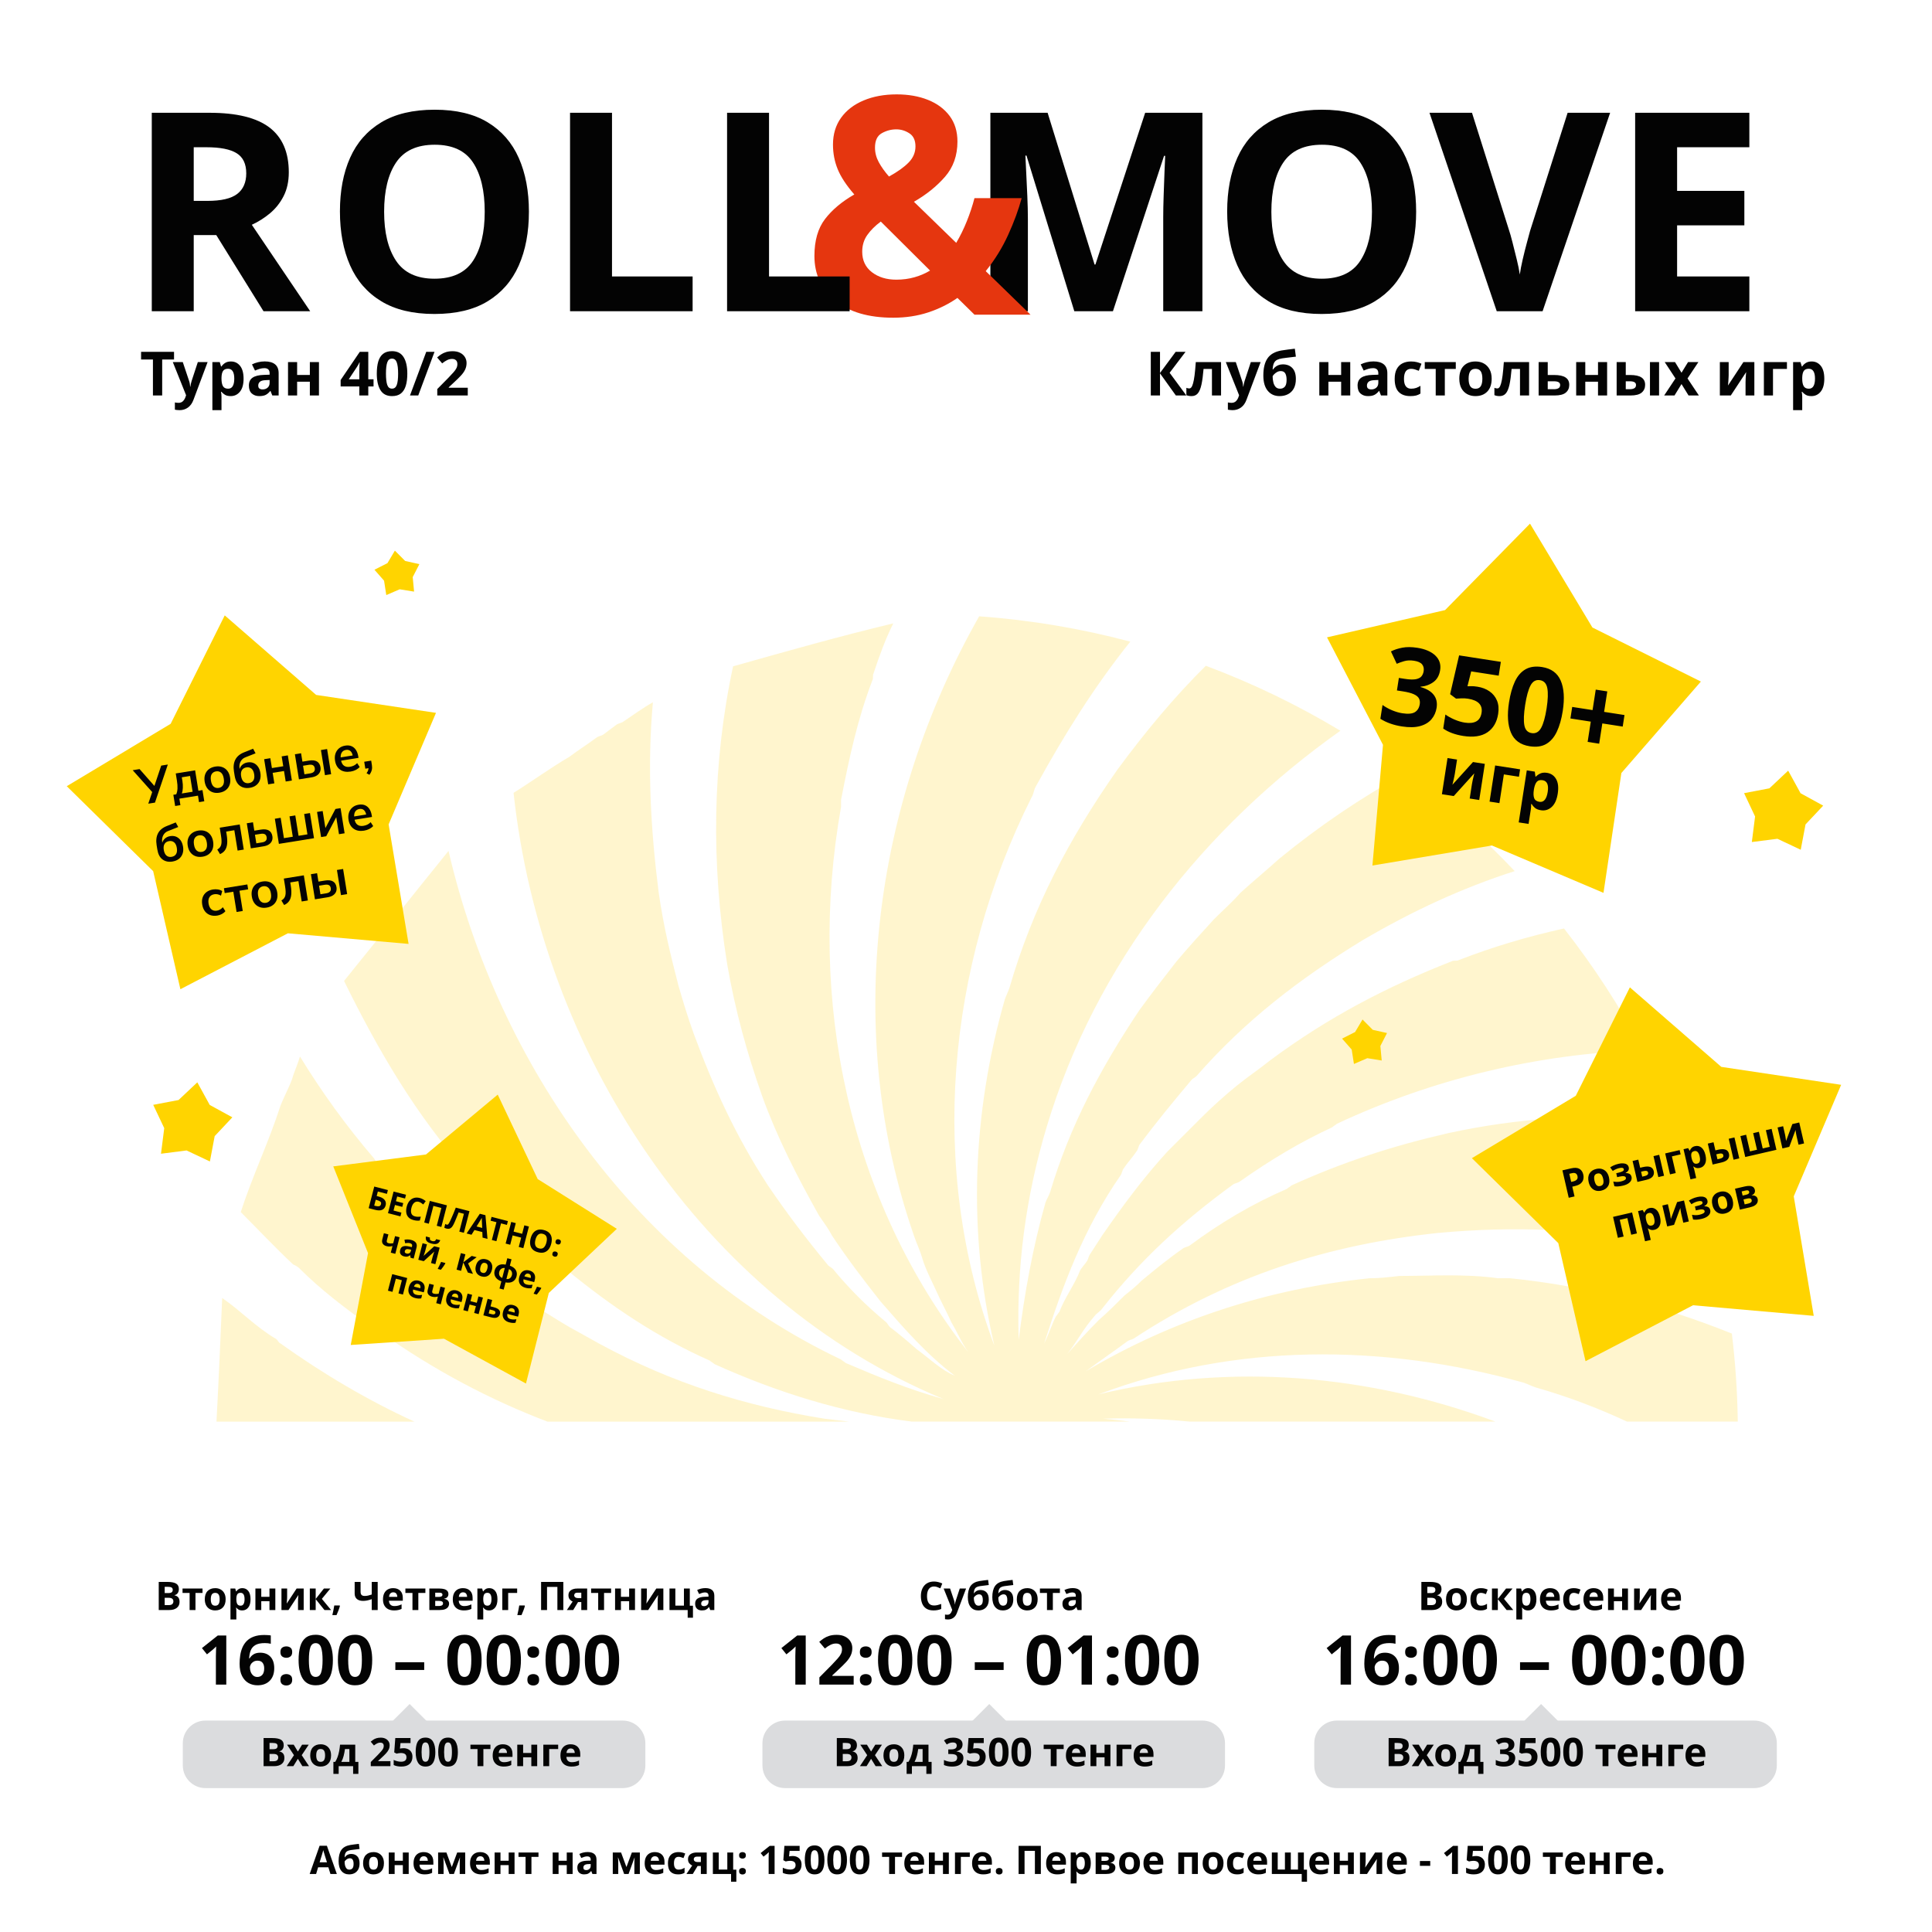
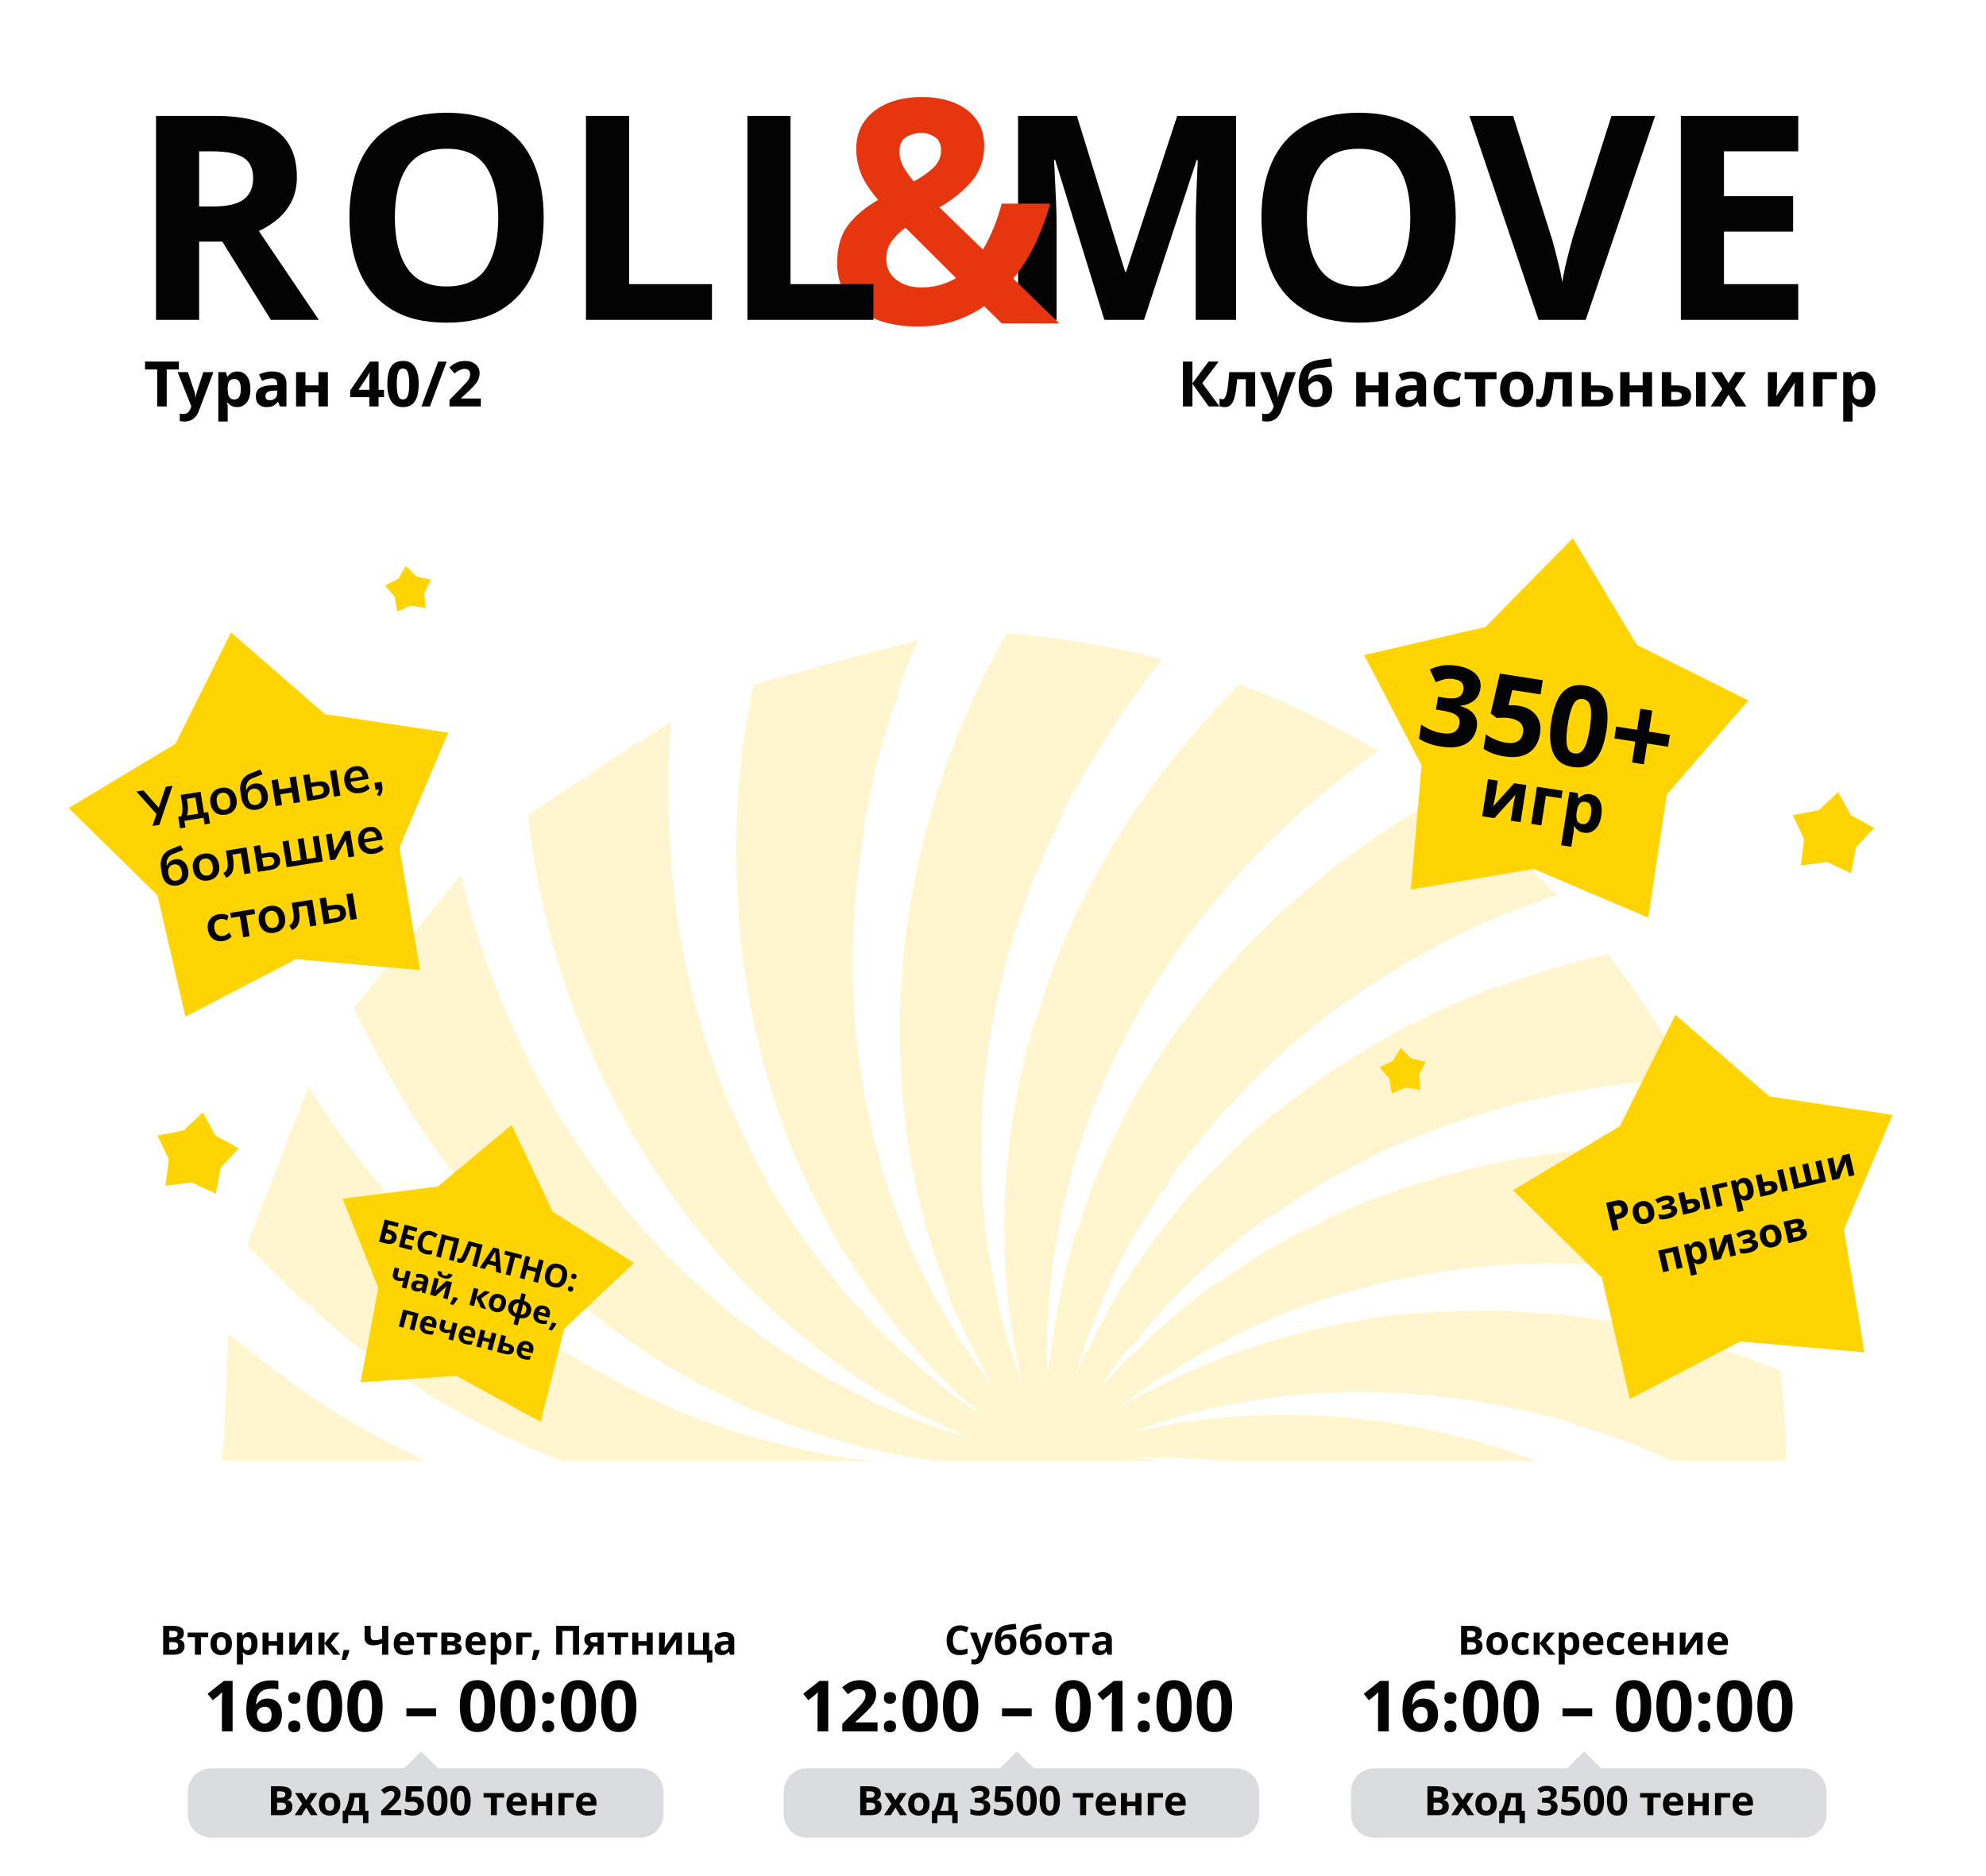
- <svg xmlns="http://www.w3.org/2000/svg" id="_Слой_2" data-name="Слой 2" viewBox="0 0 1080 1080">
+ <svg xmlns="http://www.w3.org/2000/svg" id="_Слой_2" data-name="Слой 2" viewBox="0 0 1080 1020">
  <defs>
    <style>
      .cls-1 {
        letter-spacing: 0em;
      }

      .cls-2 {
        fill: #e5360f;
        font-size: 170.09px;
      }

      .cls-2, .cls-3, .cls-4, .cls-5 {
        font-family: Mulish-Black, Mulish;
        font-weight: 800;
      }

      .cls-6, .cls-3, .cls-4, .cls-7, .cls-8, .cls-9, .cls-5, .cls-10 {
        fill: #030303;
      }

      .cls-11 {
        fill: #fff;
      }

      .cls-12 {
        fill: #ffefae;
      }

      .cls-13 {
        fill: #ffd400;
      }

      .cls-14 {
        fill: #858a8f;
      }

      .cls-3 {
        font-size: 38.42px;
      }

      .cls-15 {
        letter-spacing: -.02em;
      }

      .cls-4 {
        font-size: 155.36px;
      }

      .cls-16 {
        letter-spacing: 0em;
      }

      .cls-17 {
        opacity: .3;
      }

      .cls-18 {
        opacity: .6;
      }

      .cls-7 {
        font-size: 34.18px;
      }

      .cls-7, .cls-8, .cls-9, .cls-10 {
        font-family: Mulish-Bold, Mulish;
        font-weight: 700;
      }

      .cls-8 {
        font-size: 37.43px;
      }

      .cls-9 {
        font-size: 17.48px;
      }

      .cls-5 {
        font-size: 60.98px;
      }

      .cls-10 {
        font-size: 22.01px;
      }
    </style>
  </defs>
  <g id="_Слой_1-2" data-name="Слой 1">
    <g>
      <rect class="cls-11" width="1080" height="1080" />
      <g class="cls-18 background-light">
        <path class="cls-12" d="M335.79,751.56c-5.84-3.25-11.68-6.49-17.52-9.74-34.4-20.12-62.96-43.49-90.22-72.04-5.84-6.49-11.03-12.33-16.88-18.82-.65-1.3-1.3-1.95-1.95-3.25-15.58-18.17-29.21-37-41.54-57.12-1.3,4.54-3.25,8.44-4.54,12.98-1.95,5.19-4.54,9.74-6.49,14.93-6.49,20.12-15.58,38.94-22.07,59.06,9.74,9.74,18.82,19.47,29.21,29.21,1.3,.65,2.6,1.3,3.25,1.95,12.33,12.33,25.31,22.07,39.59,32.45,1.95,1.3,4.54,2.6,6.49,3.89,29.5,20.81,60.7,37.41,92.95,49.65h168.61c-4.34-.54-8.76-1.08-13.62-1.62-44.78-7.14-85.67-20.12-125.27-41.54Z" />
        <path class="cls-12" d="M231.68,794.72c-25.73-11.81-50.6-26.36-75.02-43.81-1.3-.65-1.3-1.95-2.6-2.6-11.03-6.49-19.47-15.58-29.86-22.72-.97,22.86-1.95,46.08-3.19,69.12h110.67Z" />
        <path class="cls-12" d="M837.51,714.56c-18.82-2.6-37-1.3-55.17-1.3-5.84,.65-11.03,1.3-16.88,1.3-56.47,5.84-110.34,23.37-158.37,51.92,7.79-5.84,15.58-11.03,23.37-16.88,1.3-.65,1.95-.65,3.25-1.3,53.22-35.05,109.04-52.57,170.05-59.06,42.19-3.89,83.08-2.6,125.92,6.49,10.74,2.46,21.17,5.01,31.4,7.78-5.87-27.05-14.15-53.21-24.57-78.24-4.41-.36-8.84-.68-13.32-.94-38.29-1.3-74.64,.65-113.58,9.09-31.15,7.14-59.06,16.23-87.62,29.21-.65,.65-1.95,1.3-2.6,1.95-19.47,8.44-37,18.82-54.52,31.8-1.3,.65-1.95,.65-3.25,1.3-8.44,5.84-15.58,11.68-23.37,18.17-3.25,3.25-6.49,5.84-9.74,8.44-4.54,4.54-9.09,9.09-14.28,13.63-6.49,6.49-11.68,12.33-17.52,18.82,5.19-6.49,9.09-14.28,14.93-20.77,1.3-1.95,3.25-2.6,4.54-4.54,21.42-27.26,44.78-48.68,73.34-69.45,1.3-.65,1.95-.65,3.25-1.3,17.52-12.33,33.75-22.07,51.92-30.51,.65-.65,1.95-1.3,2.6-1.95,53.88-25.21,112.28-39.11,171.19-41.16-12.73-24.03-27.54-46.79-44.19-68.04-19.89,4.4-39.47,10.15-58.85,17.68-1.3,.65-2.6,0-3.89,.65-36.35,14.28-68.8,31.15-101.25,55.17-6.49,5.19-12.33,9.09-18.82,14.28-7.14,5.84-13.63,11.68-20.12,18.17-6.49,6.49-12.33,12.33-18.82,18.82-13.63,14.93-24.66,29.86-36.35,46.73-2.6,3.89-4.54,7.14-7.14,11.03-.65,1.3-.65,1.95-1.3,3.25-1.3,1.95-2.6,3.25-3.89,5.19-3.25,8.44-8.44,14.93-11.68,23.37-.65,.65-1.3,1.95-1.95,2.6-2.6,5.19-3.89,9.74-6.49,14.93,10.38-32.45,22.07-64.26,42.84-94.11,.65-1.3,.65-1.95,1.3-3.25,2.6-3.89,5.19-6.49,7.79-10.38,.65-1.3,.65-1.95,1.3-3.25,9.74-12.98,18.82-24.01,29.21-36.35,.65-.65,1.95-1.3,2.6-1.95,27.26-31.15,57.77-54.52,92.81-75.94,27.69-16.25,55.39-29.15,85.15-38.7-18.81-19.94-39.4-38.18-61.5-54.49-24.53,13.53-47.77,29.22-70.38,47.76-7.14,6.49-14.28,12.33-21.42,18.82-4.54,5.19-9.74,9.74-14.93,14.93-7.14,7.79-13.63,14.93-20.77,23.37-7.14,9.09-13.63,17.52-20.77,27.26-22.07,33.1-38.94,64.9-49.98,101.9-.65,1.95-1.95,3.89-2.6,5.84-7.14,25.31-11.68,50.63-14.93,76.59-1.3-40.24,3.89-79.83,15.58-118.78,27.46-91.72,88.06-167.66,164.26-221.68-23.76-14.29-48.93-26.48-75.24-36.32-17.74,17.59-33.59,36.63-49.43,58.09-27.26,38.94-47.38,77.24-60.36,122.02-.65,1.95-1.95,4.54-2.6,6.49-18.17,63.61-20.77,129.81-5.84,193.42-37-99.3-26.61-211.59,20.77-306.35,1.3-1.95,1.3-4.54,2.6-6.49,15.85-28.86,32.68-55.75,52.65-80.66-27.25-7.26-55.5-12.06-84.49-14.17-59.15,104.27-76.39,231.58-36.31,346.66,1.3,3.89,3.25,7.79,4.54,12.33,1.95,6.49,5.19,12.33,7.79,18.17,2.6,5.84,5.84,11.68,8.44,17.52,3.28,5.46,5.65,11.37,9.41,16.59-66.42-84.69-90.32-196.31-71.07-304.77v-3.89c4.54-23.37,9.09-44.78,17.52-66.85,.65-1.3,0-2.6,.65-3.89,3.25-9.74,6.49-18.82,11.03-27.91-29.86,7.14-59.71,15.58-89.57,24.01-11.68,54.52-12.33,110.34-3.25,166.8,4.54,25.96,11.03,49.33,19.47,73.34,8.44,23.37,19.47,44.78,31.8,66.85,2.6,3.89,5.19,7.14,7.14,11.03,9.09,13.63,17.52,24.66,27.26,37,12.98,14.93,25.96,29.86,41.54,41.54-7.79-3.25-14.28-9.74-21.42-14.93-5.19-4.54-9.74-8.44-14.93-12.33-.65-.65-1.3-1.95-1.95-2.6-11.03-9.09-20.77-18.82-29.86-29.86-.65-.65-1.95-1.3-2.6-1.95-12.33-14.93-22.72-28.56-33.75-44.78-18.17-27.91-30.51-55.17-41.54-85.03-3.25-9.09-5.84-17.52-8.44-26.61-4.54-17.52-8.44-33.75-11.03-51.92-4.54-35.7-6.49-70.75-3.25-106.44-5.84,3.25-11.03,7.14-16.88,11.03-1.3,.65-1.95,.65-3.25,1.3-2.6,1.95-5.19,3.89-7.79,5.84-1.3,.65-1.95,.65-3.25,1.3-5.19,3.89-10.38,7.14-15.58,11.03-11.03,6.49-20.77,13.63-31.15,20.12,15.58,144.09,104.5,282.34,240.15,338.8-18.82-5.19-36.35-12.33-54.52-20.12-.65-.65-1.95-1.3-2.6-1.95-113.58-53.87-191.47-164.21-219.38-284.28-19.47,24.01-38.94,48.68-58.41,72.69,18.82,38.29,40.24,75.29,69.45,107.74,.65,1.3,1.3,1.95,1.95,3.25,14.93,16.88,30.51,31.8,47.38,46.73,1.95,1.3,3.89,2.6,5.84,3.89,25.31,20.77,50.63,37.64,79.83,50.63,.65,.65,1.95,1.3,2.6,1.95,35.25,15.92,71.99,27.35,110.23,32.13h121.94c-4.9-.63-9.81-1.18-14.73-1.62,16.1-.49,32.15,.06,48.08,1.62h171c-70.66-26.31-147.75-33-221.68-15.25,75.94-28.56,158.37-28.56,237.55-6.49,1.95,.65,4.54,1.95,6.49,2.6,17.82,5.04,34.72,11.47,51.24,19.15h61.94c-.23-16.64-1.35-33.06-3.31-49.22-39.49-15.89-81.08-26.54-124.15-30.94h-6.49Z" />
      </g>
      <text class="cls-7" transform="translate(640.22 221.08)">
        <tspan x="0" y="0">Клуб настольных игр</tspan>
      </text>
      <text class="cls-7" transform="translate(78.18 221.08)">
        <tspan x="0" y="0">Туран 40/2</tspan>
-       </text>
-       <text class="cls-10" transform="translate(173.11 1047.57)">
-         <tspan x="0" y="0">Абонемент на месяц: 15000 тенге. Первое посещение - 1500 тенге.</tspan>
      </text>
      <g class="shedule">
        <g class="cls-17">
          <rect class="cls-14" x="102.19" y="961.81" width="258.57" height="37.75" rx="12.66" ry="12.66" />
          <polygon class="cls-14" points="239.91 963.47 228.99 952.55 218.06 963.47 239.91 963.47" />
        </g>
        <g class="cls-17">
          <rect class="cls-14" x="426.21" y="961.81" width="258.57" height="37.75" rx="12.66" ry="12.66" />
          <polygon class="cls-14" points="563.93 963.47 553 952.55 542.08 963.47 563.93 963.47" />
        </g>
        <g class="cls-17">
          <rect class="cls-14" x="734.68" y="961.81" width="258.57" height="37.75" rx="12.66" ry="12.66" />
          <polygon class="cls-14" points="872.4 963.47 861.48 952.55 850.55 963.47 872.4 963.47" />
        </g>
        <g>
          <g>
            <text class="cls-3" transform="translate(110.62 941.7)">
              <tspan x="0" y="0">16:00 – 00:00</tspan>
            </text>
            <text class="cls-10" transform="translate(86.75 900.02)">
              <tspan x="0" y="0">Вторник, Четверг, Пятница</tspan>
            </text>
          </g>
          <g>
            <text class="cls-10" transform="translate(513.49 900.02)">
              <tspan x="0" y="0">Суббота</tspan>
            </text>
            <text class="cls-3" transform="translate(434.53 941.7)">
              <tspan x="0" y="0">12:00 – 01:00</tspan>
            </text>
          </g>
          <g>
            <text class="cls-10" transform="translate(792.57 900.02)">
              <tspan x="0" y="0">Воскресение</tspan>
            </text>
            <text class="cls-3" transform="translate(739.34 941.7)">
              <tspan x="0" y="0">16:00 – 00:00</tspan>
            </text>
          </g>
        </g>
        <text class="cls-10" transform="translate(145.36 987.3)">
          <tspan x="0" y="0">Вход 2500 тенге</tspan>
        </text>
        <text class="cls-10" transform="translate(465.8 987.3)">
          <tspan x="0" y="0">Вход 3500 тенге</tspan>
        </text>
        <text class="cls-10" transform="translate(774.27 987.3)">
          <tspan x="0" y="0">Вход 3500 тенге</tspan>
        </text>
      </g>
      <g class="star star__collection">
        <polygon class="cls-13" points="896.36 499.11 834 472.64 767.2 483.83 773.1 416.36 741.81 356.28 807.81 341.04 855.28 292.72 890.17 350.78 950.8 380.99 906.36 432.12 896.36 499.11" />
        <text class="cls-5" transform="translate(769.08 403.2) rotate(8.82)">
          <tspan x="0" y="0">350+</tspan>
        </text>
        <text class="cls-8" transform="translate(803.15 443.52) rotate(8.82)">
          <tspan x="0" y="0">игр</tspan>
        </text>
      </g>
      <g class="star star__description">
        <polygon class="cls-13" points="228.4 527.65 160.93 521.72 100.84 552.98 85.62 486.98 37.32 439.49 95.39 404.62 125.63 344.01 176.73 388.47 243.72 398.49 217.24 460.84 228.4 527.65" />
        <g>
          <path class="cls-6" d="M82.89,449.26l2.4-7.09,.24,1.1-11.35-12.72,3.84-.62,8.77,9.95-.7,.11,4.03-12.01,3.7-.6-7.19,21.28-3.73,.6Z" />
          <path class="cls-6" d="M97.91,450.55l-1.01-6.26,1.61-.26c.42-.96,.65-2.05,.71-3.27,.06-1.22-.05-2.68-.32-4.39l-.65-4.01,10.82-1.74,1.84,11.41,2.28-.37,1.01,6.26-2.95,.48-.58-3.62-10.4,1.68,.58,3.62-2.95,.48Zm3.72-6.99l6.04-.97-1.42-8.82-4.62,.74,.35,2.17c.2,1.24,.28,2.48,.23,3.7-.05,1.23-.24,2.28-.57,3.17Z" />
          <path class="cls-6" d="M122.68,443.13c-1.45,.23-2.75,.14-3.9-.29-1.15-.42-2.11-1.13-2.87-2.13s-1.26-2.25-1.5-3.75-.16-2.84,.25-4.02c.41-1.18,1.09-2.15,2.06-2.92,.96-.76,2.17-1.26,3.61-1.5,1.45-.23,2.75-.14,3.91,.28,1.16,.42,2.12,1.13,2.88,2.12,.76,.99,1.26,2.24,1.5,3.74s.16,2.85-.25,4.03c-.41,1.19-1.1,2.17-2.07,2.93-.97,.77-2.18,1.27-3.63,1.5Zm-.43-2.67c1.09-.18,1.9-.7,2.43-1.57,.52-.87,.66-2.09,.41-3.65-.25-1.56-.76-2.66-1.53-3.32-.77-.66-1.7-.89-2.8-.72-1.09,.18-1.9,.7-2.43,1.56-.53,.87-.66,2.08-.41,3.63,.25,1.56,.76,2.67,1.54,3.33,.77,.66,1.71,.91,2.8,.73Z" />
          <path class="cls-6" d="M139.68,440.39c-2.21,.36-4.07-.03-5.59-1.15-1.52-1.12-2.49-2.98-2.91-5.55l-.39-2.39c-.43-2.65-.17-4.88,.78-6.69,.95-1.81,2.59-3.17,4.94-4.08l4.96-2,1.39,2.57-5.58,2.21c-.93,.36-1.67,.87-2.21,1.54-.54,.67-.9,1.42-1.09,2.25-.19,.83-.21,1.69-.07,2.58l.24,1.48-.47,.08c.07-.87,.29-1.65,.68-2.35,.38-.7,.92-1.28,1.6-1.76,.68-.47,1.5-.78,2.45-.94,1.19-.19,2.27-.09,3.26,.32,.99,.4,1.82,1.08,2.51,2.02,.69,.95,1.14,2.13,1.37,3.56,.24,1.47,.15,2.78-.26,3.95-.41,1.17-1.09,2.13-2.05,2.88-.95,.75-2.13,1.24-3.54,1.47Zm-.54-2.62c1.15-.19,1.99-.7,2.51-1.53,.52-.84,.66-1.99,.43-3.45-.23-1.43-.73-2.46-1.5-3.11-.77-.65-1.72-.88-2.85-.7-1.13,.18-1.96,.7-2.49,1.54-.53,.85-.68,1.96-.46,3.33,.24,1.5,.75,2.58,1.52,3.22s1.72,.88,2.85,.7Z" />
          <path class="cls-6" d="M149.92,438.45l-2.26-14.05,3.45-.56,.89,5.51,6.34-1.02-.89-5.51,3.45-.56,2.26,14.05-3.45,.56-.95-5.87-6.34,1.02,.95,5.87-3.45,.56Z" />
          <path class="cls-6" d="M167.11,435.68l-2.26-14.05,3.45-.56,.76,4.7,3.7-.6c1.87-.3,3.35-.13,4.42,.5,1.07,.64,1.73,1.7,1.97,3.18,.16,.96,.07,1.84-.26,2.62-.33,.79-.89,1.44-1.67,1.97-.78,.53-1.77,.88-2.95,1.08l-7.15,1.15Zm3.08-2.84l3.23-.52c.95-.15,1.64-.47,2.07-.95s.59-1.13,.46-1.94c-.13-.82-.47-1.37-1.03-1.67-.55-.3-1.31-.37-2.28-.22l-3.23,.52,.77,4.78Zm11.47,.49l-2.26-14.05,3.45-.56,2.26,14.05-3.45,.56Z" />
          <path class="cls-6" d="M196,431.31c-2.36,.38-4.31,.03-5.85-1.05-1.54-1.08-2.5-2.76-2.86-5.02-.24-1.46-.16-2.79,.24-3.98,.4-1.19,1.06-2.17,1.99-2.95,.93-.78,2.08-1.28,3.45-1.5,1.35-.22,2.53-.11,3.53,.31,1,.43,1.82,1.12,2.46,2.09,.64,.96,1.07,2.14,1.3,3.53l.15,.92-10.24,1.65-.3-1.83,7.76-1.25-.41,.47c-.21-1.3-.64-2.25-1.3-2.84-.66-.6-1.51-.81-2.54-.65-1.15,.19-1.97,.74-2.46,1.65-.49,.92-.62,2.11-.38,3.57l.06,.36c.25,1.52,.8,2.6,1.68,3.23s1.99,.83,3.37,.61c.8-.13,1.53-.36,2.19-.68,.66-.33,1.27-.78,1.82-1.36l1.41,2.17c-.58,.65-1.31,1.19-2.19,1.64-.88,.45-1.84,.75-2.88,.92Z" />
          <path class="cls-6" d="M206.51,433.12l-1.6-.88c.49-.71,.82-1.34,.96-1.91,.15-.57,.17-1.14,.08-1.74l.88,.69-2.61,.42-.62-3.87,3.89-.63,.41,2.56c.15,.95,.13,1.84-.07,2.68-.2,.84-.64,1.73-1.32,2.68Z" />
          <path class="cls-6" d="M96.45,481.6c-2.21,.36-4.07-.03-5.59-1.15-1.52-1.12-2.49-2.97-2.91-5.55l-.39-2.39c-.43-2.65-.17-4.88,.78-6.69,.94-1.81,2.59-3.17,4.94-4.08l4.96-2,1.39,2.57-5.58,2.21c-.93,.36-1.67,.87-2.21,1.54-.54,.67-.9,1.42-1.09,2.25-.19,.83-.21,1.69-.07,2.58l.24,1.47-.47,.08c.07-.87,.3-1.65,.68-2.35,.38-.7,.92-1.28,1.6-1.76,.68-.47,1.5-.78,2.45-.94,1.19-.19,2.27-.08,3.26,.32,.99,.4,1.82,1.08,2.51,2.02,.68,.95,1.14,2.13,1.37,3.56,.24,1.46,.15,2.78-.26,3.95-.41,1.17-1.09,2.13-2.05,2.88s-2.14,1.24-3.54,1.47Zm-.54-2.62c1.15-.19,1.99-.7,2.51-1.53,.52-.83,.66-1.99,.43-3.45-.23-1.43-.73-2.46-1.5-3.11-.77-.65-1.72-.88-2.85-.7-1.13,.18-1.96,.7-2.49,1.54-.53,.85-.68,1.96-.46,3.33,.24,1.5,.75,2.58,1.52,3.22,.77,.65,1.72,.88,2.85,.7Z" />
          <path class="cls-6" d="M113.2,478.9c-1.45,.23-2.75,.14-3.9-.29-1.15-.42-2.11-1.13-2.87-2.13-.76-1-1.26-2.25-1.5-3.75s-.16-2.84,.25-4.02c.41-1.18,1.09-2.15,2.06-2.91,.96-.76,2.17-1.26,3.61-1.5,1.45-.23,2.75-.14,3.91,.28,1.16,.42,2.12,1.13,2.88,2.12,.76,.99,1.26,2.24,1.5,3.74s.16,2.85-.25,4.04c-.41,1.19-1.1,2.16-2.07,2.93-.97,.77-2.18,1.27-3.63,1.5Zm-.43-2.67c1.09-.18,1.9-.7,2.43-1.58s.66-2.09,.41-3.65c-.25-1.56-.76-2.66-1.53-3.32-.77-.66-1.7-.89-2.8-.72-1.09,.18-1.9,.7-2.43,1.56-.53,.87-.66,2.08-.41,3.63,.25,1.56,.76,2.67,1.54,3.33,.77,.67,1.71,.91,2.8,.73Z" />
          <path class="cls-6" d="M122.98,477.44l-1.52-2.55c.58-.32,1.04-.7,1.4-1.12,.36-.43,.62-.95,.78-1.55,.16-.61,.23-1.34,.2-2.2-.02-.86-.13-1.88-.32-3.04l-.69-4.31,11.18-1.8,2.26,14.05-3.45,.56-1.83-11.38-4.56,.74,.28,1.75c.33,2.02,.41,3.74,.26,5.17-.15,1.42-.55,2.6-1.2,3.52-.65,.92-1.58,1.65-2.79,2.19Z" />
          <path class="cls-6" d="M140.22,474.26l-2.26-14.05,3.45-.56,.76,4.7,3.7-.6c1.87-.3,3.35-.13,4.42,.5,1.07,.64,1.73,1.7,1.97,3.18,.16,.96,.07,1.84-.26,2.62-.33,.79-.89,1.44-1.67,1.97-.78,.53-1.77,.88-2.95,1.07l-7.15,1.15Zm3.08-2.84l3.23-.52c.95-.15,1.64-.47,2.07-.95,.44-.48,.59-1.13,.46-1.94-.13-.82-.47-1.37-1.03-1.67-.55-.3-1.31-.37-2.28-.22l-3.23,.52,.77,4.78Z" />
          <path class="cls-6" d="M155.9,471.73l-2.26-14.05,3.25-.53,1.83,11.38,4.95-.8-1.83-11.38,3.23-.52,1.83,11.38,4.95-.8-1.83-11.38,3.25-.52,2.26,14.05-19.64,3.17Z" />
          <path class="cls-6" d="M179.49,467.93l-2.26-14.05,3.14-.51,1.71,10.63-.83,.13,6.27-11.91,2.86-.46,2.26,14.05-3.14,.51-1.72-10.65,.86-.14-6.29,11.94-2.86,.46Z" />
          <path class="cls-6" d="M203.54,464.34c-2.36,.38-4.31,.03-5.85-1.06-1.54-1.08-2.5-2.75-2.86-5.02-.24-1.47-.15-2.79,.24-3.98,.4-1.19,1.06-2.17,1.99-2.95,.93-.78,2.08-1.28,3.45-1.5,1.35-.22,2.53-.11,3.53,.31,1,.43,1.82,1.12,2.46,2.09,.64,.96,1.07,2.14,1.3,3.53l.15,.92-10.24,1.65-.3-1.84,7.76-1.25-.41,.47c-.21-1.3-.64-2.25-1.3-2.84-.66-.6-1.51-.81-2.54-.65-1.15,.19-1.97,.74-2.46,1.65-.49,.92-.62,2.11-.38,3.57l.06,.36c.25,1.52,.8,2.6,1.68,3.23s1.99,.83,3.37,.61c.8-.13,1.53-.36,2.19-.68,.66-.33,1.27-.78,1.82-1.36l1.41,2.17c-.58,.65-1.31,1.19-2.19,1.64-.88,.45-1.84,.75-2.88,.92Z" />
          <path class="cls-6" d="M121.42,511.82c-1.45,.23-2.76,.14-3.94-.28-1.18-.42-2.16-1.13-2.93-2.14s-1.28-2.27-1.52-3.79-.15-2.87,.28-4.04c.43-1.17,1.14-2.13,2.12-2.88,.98-.75,2.2-1.24,3.64-1.47,.93-.15,1.85-.15,2.78,0,.93,.15,1.71,.44,2.36,.89l-.67,2.59c-.58-.38-1.19-.64-1.85-.77-.66-.13-1.28-.15-1.88-.05-1.24,.2-2.15,.75-2.72,1.64-.57,.89-.74,2.08-.5,3.56,.24,1.48,.77,2.57,1.59,3.25,.82,.69,1.86,.93,3.1,.73,.57-.09,1.15-.3,1.74-.62,.58-.32,1.1-.76,1.54-1.31l1.44,2.22c-.49,.63-1.15,1.16-1.98,1.6-.83,.44-1.7,.73-2.61,.88Z" />
          <path class="cls-6" d="M132.25,509.79l-1.83-11.32-4.81,.78-.44-2.73,13.1-2.11,.44,2.73-4.84,.78,1.83,11.32-3.45,.56Z" />
          <path class="cls-6" d="M149.04,507.37c-1.45,.23-2.75,.14-3.9-.29-1.15-.42-2.11-1.13-2.87-2.13-.76-1-1.26-2.25-1.5-3.75s-.16-2.84,.25-4.02c.41-1.18,1.09-2.15,2.06-2.91,.96-.76,2.17-1.26,3.61-1.5,1.45-.23,2.75-.14,3.91,.28,1.16,.42,2.12,1.13,2.88,2.12,.76,.99,1.26,2.24,1.5,3.74s.16,2.85-.25,4.03c-.41,1.19-1.1,2.17-2.07,2.93-.97,.77-2.18,1.27-3.63,1.5Zm-.43-2.67c1.09-.18,1.9-.7,2.43-1.58,.52-.87,.66-2.09,.41-3.65-.25-1.56-.76-2.66-1.53-3.32-.77-.66-1.7-.89-2.8-.72-1.09,.18-1.9,.7-2.43,1.56-.53,.87-.66,2.08-.41,3.63,.25,1.56,.76,2.67,1.54,3.33,.77,.67,1.71,.91,2.8,.73Z" />
          <path class="cls-6" d="M158.82,505.91l-1.52-2.55c.58-.32,1.04-.7,1.4-1.13,.36-.43,.62-.95,.78-1.55,.16-.61,.23-1.34,.2-2.2-.02-.86-.13-1.88-.32-3.05l-.7-4.31,11.18-1.8,2.26,14.05-3.45,.56-1.83-11.38-4.56,.74,.28,1.75c.33,2.02,.41,3.74,.26,5.17-.15,1.42-.55,2.6-1.2,3.52-.65,.92-1.58,1.65-2.79,2.19Z" />
          <path class="cls-6" d="M176.06,502.73l-2.26-14.05,3.45-.56,.76,4.7,3.7-.6c1.87-.3,3.35-.13,4.42,.5s1.73,1.7,1.97,3.18c.16,.96,.07,1.84-.26,2.62s-.89,1.44-1.67,1.97c-.78,.53-1.76,.88-2.95,1.08l-7.15,1.15Zm3.08-2.84l3.23-.52c.95-.15,1.64-.47,2.07-.95,.44-.48,.59-1.13,.46-1.94-.13-.82-.47-1.37-1.03-1.67-.55-.3-1.31-.37-2.28-.22l-3.23,.52,.77,4.78Zm11.47,.49l-2.26-14.05,3.45-.56,2.26,14.05-3.45,.56Z" />
        </g>
      </g>
      <g class="star star__lottery">
        <polygon class="cls-13" points="1013.89 735.57 946.41 729.65 886.32 760.91 871.1 694.91 822.8 647.42 880.87 612.55 911.11 551.94 962.22 596.39 1029.21 606.42 1002.72 668.76 1013.89 735.57" />
          hjpjd
        <text class="cls-10" transform="translate(875 670) rotate(-13)">
          <tspan x="0" y="0">Розыгрыши</tspan>
          <tspan x="22" y="28">призов</tspan>
        </text>
      </g>
      <g class="star star__benefits">
        <polygon class="cls-13" points="294.02 773.41 248.18 748.35 196.06 751.85 205.73 700.51 186.3 652.02 238.12 645.36 278.23 611.9 300.58 659.11 344.8 686.92 306.8 722.76 294.02 773.41" />
        <text class="cls-9" transform="translate(204.56 674.98) rotate(14.49)">
          <tspan x="0" y="0">БЕСПЛАТНО:</tspan>
          <tspan x="12.27" y="20.98">чай, кофе,</tspan>
          <tspan x="22.19" y="41.96">печенье</tspan>
        </text>
      </g>
      <g class="small-stars">
        <polygon class="cls-13" points="117.33 649.26 104.29 643.11 90 644.94 91.81 630.64 85.65 617.61 99.81 614.92 110.3 605.04 117.24 617.67 129.88 624.59 120.01 635.1 117.33 649.26" />
        <polygon class="cls-13" points="1006.62 475.02 993.59 468.88 979.29 470.7 981.1 456.41 974.95 443.38 989.11 440.68 999.6 430.8 1006.53 443.43 1019.17 450.36 1009.3 460.86 1006.62 475.02" />
        <polygon class="cls-13" points="772.39 592.83 764.34 591.53 756.86 594.76 755.61 586.71 750.23 580.59 757.5 576.92 761.66 569.91 767.4 575.69 775.35 577.47 771.63 584.72 772.39 592.83" />
        <polygon class="cls-13" points="231.47 330.72 223.42 329.42 215.94 332.65 214.69 324.6 209.32 318.48 216.59 314.8 220.74 307.8 226.48 313.58 234.43 315.36 230.71 322.61 231.47 330.72" />
      </g>
      <g class="title">
        <text class="cls-4" transform="translate(539.64 173.97)">
          <tspan x="0" y="0">M</tspan>
          <tspan class="cls-15" x="137.34" y="0">O</tspan>
          <tspan x="259.45" y="0">VE</tspan>
        </text>
        <text class="cls-2" transform="translate(448.47 175.9)">
          <tspan x="0" y="0">&amp;</tspan>
        </text>
        <text class="cls-4" transform="translate(70.86 173.97)">
          <tspan class="cls-16" x="0" y="0">R</tspan>
          <tspan class="cls-1" x="110.15" y="0">OLL</tspan>
        </text>
      </g>
    </g>
  </g>
</svg>
